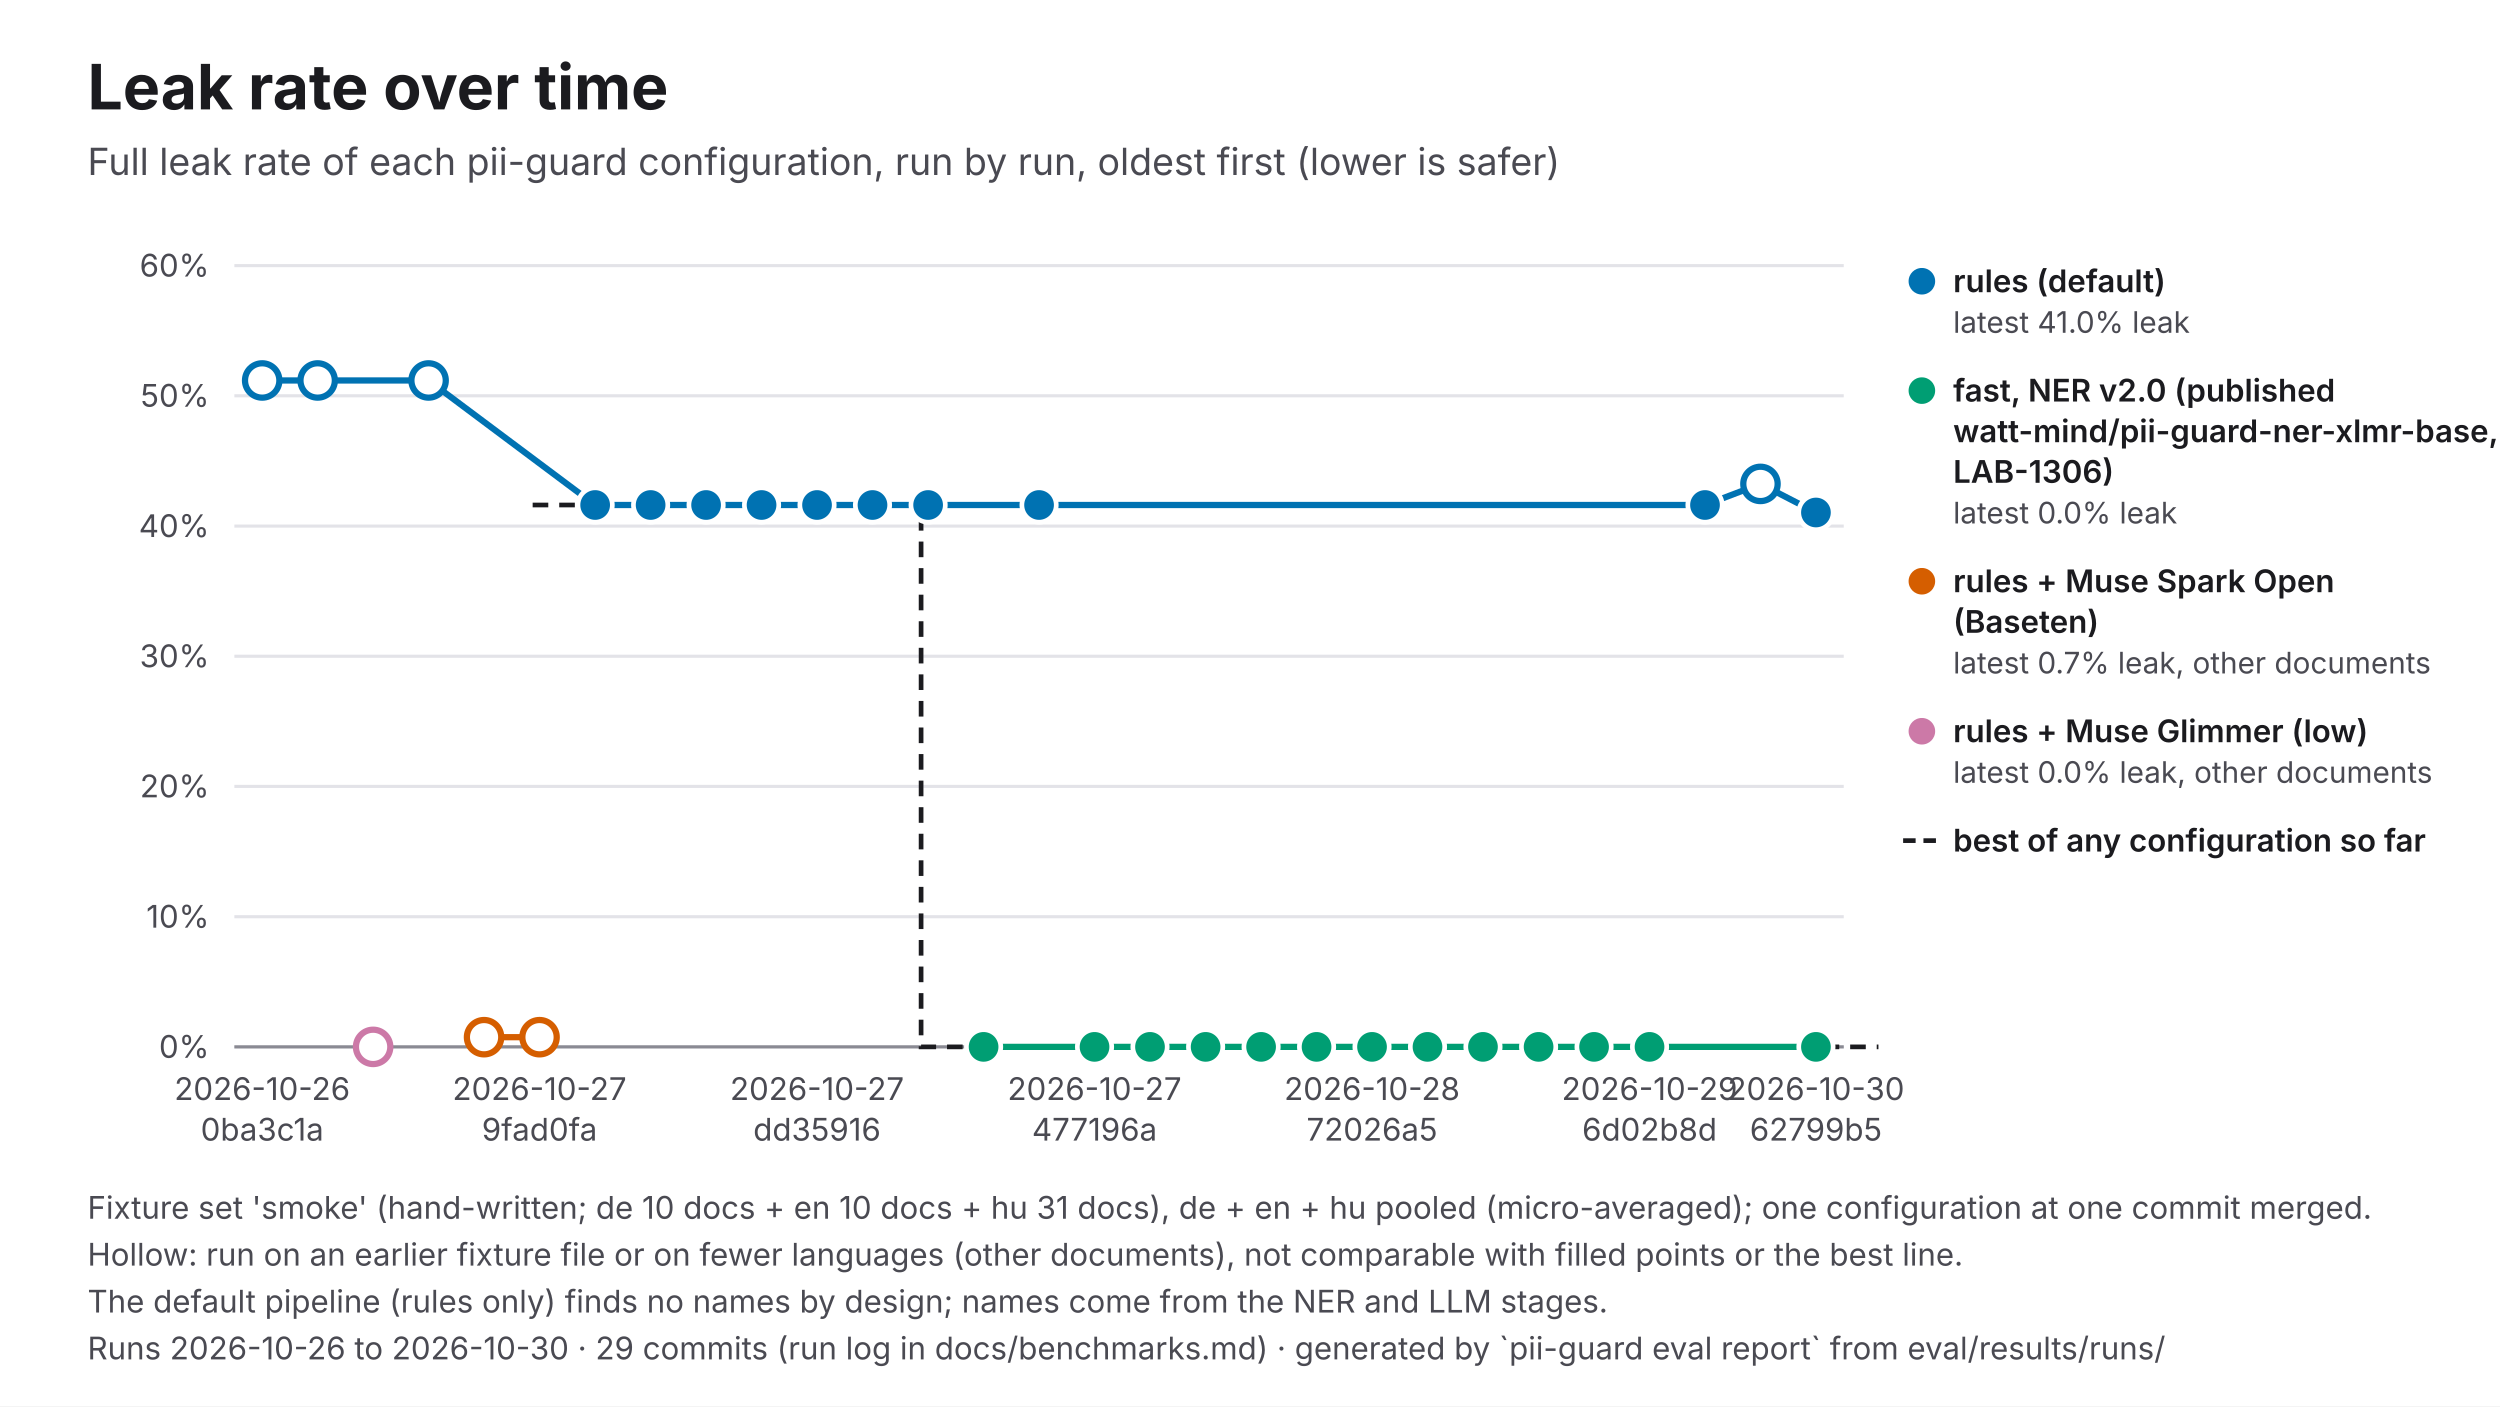
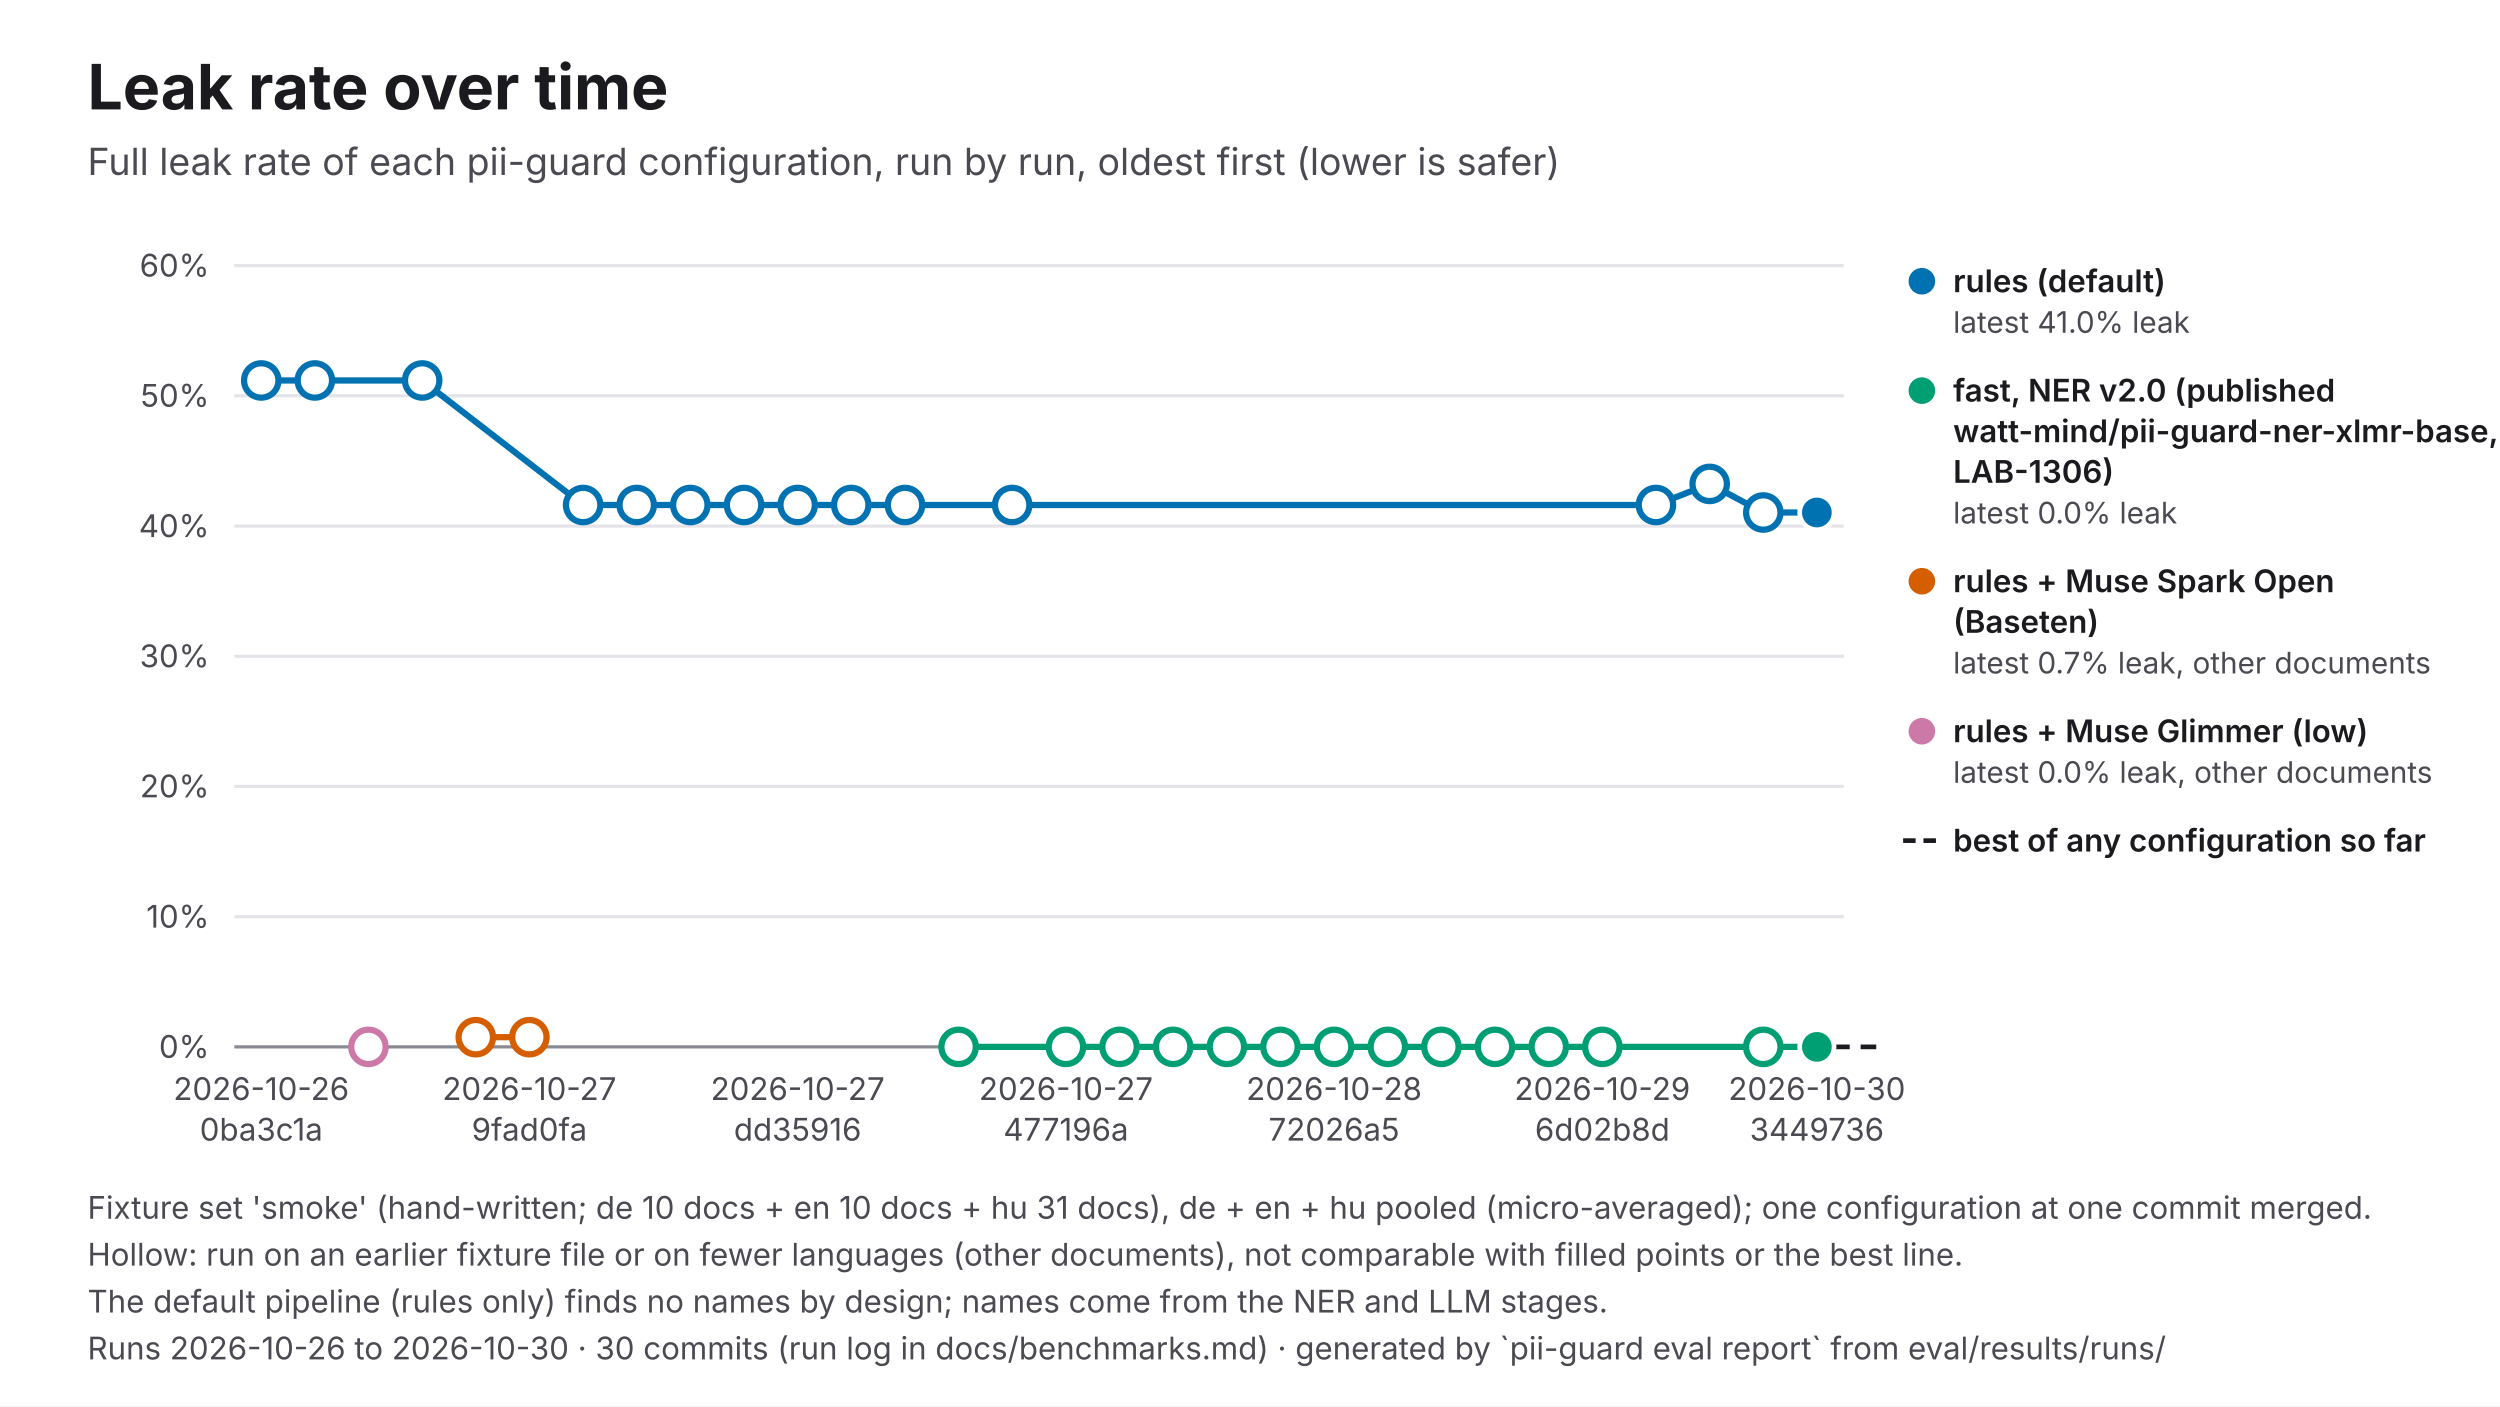
<svg xmlns="http://www.w3.org/2000/svg" viewBox="0 0 1600 900" width="1600" height="900" role="img" aria-labelledby="t d" font-family="Inter, 'Helvetica Neue', Helvetica, Arial, sans-serif">
  <rect width="1600" height="900" fill="#FFFFFF" />
  <text x="56" y="70" font-size="40" fill="#1B1B1F" font-weight="700">Leak rate over time</text>
  <text x="56" y="112" font-size="24" fill="#4A4A52">Full leak rate of each pii-guard configuration, run by run, oldest first (lower is safer)</text>
  <line x1="150" y1="670" x2="1180" y2="670" stroke="#E3E3E8" stroke-width="2" />
  <text x="134" y="677" font-size="20" fill="#4A4A52" text-anchor="end">0%</text>
  <line x1="150" y1="586.7" x2="1180" y2="586.7" stroke="#E3E3E8" stroke-width="2" />
  <text x="134" y="593.7" font-size="20" fill="#4A4A52" text-anchor="end">10%</text>
  <line x1="150" y1="503.3" x2="1180" y2="503.3" stroke="#E3E3E8" stroke-width="2" />
  <text x="134" y="510.3" font-size="20" fill="#4A4A52" text-anchor="end">20%</text>
  <line x1="150" y1="420" x2="1180" y2="420" stroke="#E3E3E8" stroke-width="2" />
  <text x="134" y="427" font-size="20" fill="#4A4A52" text-anchor="end">30%</text>
  <line x1="150" y1="336.7" x2="1180" y2="336.7" stroke="#E3E3E8" stroke-width="2" />
  <text x="134" y="343.7" font-size="20" fill="#4A4A52" text-anchor="end">40%</text>
  <line x1="150" y1="253.3" x2="1180" y2="253.3" stroke="#E3E3E8" stroke-width="2" />
  <text x="134" y="260.3" font-size="20" fill="#4A4A52" text-anchor="end">50%</text>
  <line x1="150" y1="170" x2="1180" y2="170" stroke="#E3E3E8" stroke-width="2" />
  <text x="134" y="177" font-size="20" fill="#4A4A52" text-anchor="end">60%</text>
-   <text x="167.8" y="704" font-size="20" fill="#4A4A52" text-anchor="middle">2026-10-26</text>
-   <text x="167.8" y="730" font-size="20" fill="#4A4A52" text-anchor="middle">0ba3c1a</text>
-   <text x="345.3" y="704" font-size="20" fill="#4A4A52" text-anchor="middle">2026-10-27</text>
-   <text x="345.3" y="730" font-size="20" fill="#4A4A52" text-anchor="middle">9fad0fa</text>
-   <text x="522.9" y="704" font-size="20" fill="#4A4A52" text-anchor="middle">2026-10-27</text>
-   <text x="522.9" y="730" font-size="20" fill="#4A4A52" text-anchor="middle">dd35916</text>
-   <text x="700.5" y="704" font-size="20" fill="#4A4A52" text-anchor="middle">2026-10-27</text>
-   <text x="700.5" y="730" font-size="20" fill="#4A4A52" text-anchor="middle">477196a</text>
-   <text x="878.1" y="704" font-size="20" fill="#4A4A52" text-anchor="middle">2026-10-28</text>
-   <text x="878.1" y="730" font-size="20" fill="#4A4A52" text-anchor="middle">72026a5</text>
-   <text x="1055.7" y="704" font-size="20" fill="#4A4A52" text-anchor="middle">2026-10-29</text>
-   <text x="1055.7" y="730" font-size="20" fill="#4A4A52" text-anchor="middle">6d02b8d</text>
-   <text x="1162.2" y="704" font-size="20" fill="#4A4A52" text-anchor="middle">2026-10-30</text>
-   <text x="1162.2" y="730" font-size="20" fill="#4A4A52" text-anchor="middle">62799b5</text>
+   <text x="167.2" y="704" font-size="20" fill="#4A4A52" text-anchor="middle">2026-10-26</text>
+   <text x="167.2" y="730" font-size="20" fill="#4A4A52" text-anchor="middle">0ba3c1a</text>
+   <text x="338.8" y="704" font-size="20" fill="#4A4A52" text-anchor="middle">2026-10-27</text>
+   <text x="338.8" y="730" font-size="20" fill="#4A4A52" text-anchor="middle">9fad0fa</text>
+   <text x="510.5" y="704" font-size="20" fill="#4A4A52" text-anchor="middle">2026-10-27</text>
+   <text x="510.5" y="730" font-size="20" fill="#4A4A52" text-anchor="middle">dd35916</text>
+   <text x="682.2" y="704" font-size="20" fill="#4A4A52" text-anchor="middle">2026-10-27</text>
+   <text x="682.2" y="730" font-size="20" fill="#4A4A52" text-anchor="middle">477196a</text>
+   <text x="853.8" y="704" font-size="20" fill="#4A4A52" text-anchor="middle">2026-10-28</text>
+   <text x="853.8" y="730" font-size="20" fill="#4A4A52" text-anchor="middle">72026a5</text>
+   <text x="1025.5" y="704" font-size="20" fill="#4A4A52" text-anchor="middle">2026-10-29</text>
+   <text x="1025.5" y="730" font-size="20" fill="#4A4A52" text-anchor="middle">6d02b8d</text>
+   <text x="1162.8" y="704" font-size="20" fill="#4A4A52" text-anchor="middle">2026-10-30</text>
+   <text x="1162.8" y="730" font-size="20" fill="#4A4A52" text-anchor="middle">3449736</text>
  <line x1="150" y1="670" x2="1180" y2="670" stroke="#8A8A93" stroke-width="2" />
-   <path d="M340.9,323.2H376.4V323.2H411.9V323.2H447.4V323.2H482.9V323.2H518.4V323.2H554V323.2H589.5V670H625V670H660.5V670H696V670H731.6V670H767.1V670H802.6V670H838.1V670H873.6V670H909.1V670H944.7V670H980.2V670H1015.7V670H1051.2V670H1086.7V670H1122.2V670H1202.2" fill="none" stroke="#1B1B1F" stroke-width="3" stroke-dasharray="10 7" />
-   <path d="M167.8,243.5L203.3,243.5L274.3,243.5L380.9,323.2L416.4,323.2L451.9,323.2L487.4,323.2L522.9,323.2L558.4,323.2L594,323.2L665,323.2L1091.2,323.2L1126.7,309.7L1162.2,328" fill="none" stroke="#0072B2" stroke-width="4" />
-   <circle cx="167.8" cy="243.5" r="11" fill="#FFFFFF" stroke="#0072B2" stroke-width="4" />
-   <circle cx="203.3" cy="243.5" r="11" fill="#FFFFFF" stroke="#0072B2" stroke-width="4" />
-   <circle cx="274.3" cy="243.5" r="11" fill="#FFFFFF" stroke="#0072B2" stroke-width="4" />
-   <circle cx="380.9" cy="323.2" r="11" fill="#0072B2" stroke="#FFFFFF" stroke-width="3" />
-   <circle cx="416.4" cy="323.2" r="11" fill="#0072B2" stroke="#FFFFFF" stroke-width="3" />
-   <circle cx="451.9" cy="323.2" r="11" fill="#0072B2" stroke="#FFFFFF" stroke-width="3" />
-   <circle cx="487.4" cy="323.2" r="11" fill="#0072B2" stroke="#FFFFFF" stroke-width="3" />
-   <circle cx="522.9" cy="323.2" r="11" fill="#0072B2" stroke="#FFFFFF" stroke-width="3" />
-   <circle cx="558.4" cy="323.2" r="11" fill="#0072B2" stroke="#FFFFFF" stroke-width="3" />
-   <circle cx="594" cy="323.2" r="11" fill="#0072B2" stroke="#FFFFFF" stroke-width="3" />
-   <circle cx="665" cy="323.2" r="11" fill="#0072B2" stroke="#FFFFFF" stroke-width="3" />
-   <circle cx="1091.2" cy="323.2" r="11" fill="#0072B2" stroke="#FFFFFF" stroke-width="3" />
-   <circle cx="1126.7" cy="309.7" r="11" fill="#FFFFFF" stroke="#0072B2" stroke-width="4" />
-   <circle cx="1162.2" cy="328" r="11" fill="#0072B2" stroke="#FFFFFF" stroke-width="3" />
-   <path d="M629.5,670L700.5,670L736,670L771.6,670L807.1,670L842.6,670L878.1,670L913.6,670L949.1,670L984.7,670L1020.2,670L1055.7,670L1162.2,670" fill="none" stroke="#009E73" stroke-width="4" />
-   <circle cx="629.5" cy="670" r="11" fill="#009E73" stroke="#FFFFFF" stroke-width="3" />
-   <circle cx="700.5" cy="670" r="11" fill="#009E73" stroke="#FFFFFF" stroke-width="3" />
-   <circle cx="736" cy="670" r="11" fill="#009E73" stroke="#FFFFFF" stroke-width="3" />
-   <circle cx="771.6" cy="670" r="11" fill="#009E73" stroke="#FFFFFF" stroke-width="3" />
-   <circle cx="807.1" cy="670" r="11" fill="#009E73" stroke="#FFFFFF" stroke-width="3" />
-   <circle cx="842.6" cy="670" r="11" fill="#009E73" stroke="#FFFFFF" stroke-width="3" />
-   <circle cx="878.1" cy="670" r="11" fill="#009E73" stroke="#FFFFFF" stroke-width="3" />
-   <circle cx="913.6" cy="670" r="11" fill="#009E73" stroke="#FFFFFF" stroke-width="3" />
-   <circle cx="949.1" cy="670" r="11" fill="#009E73" stroke="#FFFFFF" stroke-width="3" />
-   <circle cx="984.7" cy="670" r="11" fill="#009E73" stroke="#FFFFFF" stroke-width="3" />
-   <circle cx="1020.2" cy="670" r="11" fill="#009E73" stroke="#FFFFFF" stroke-width="3" />
-   <circle cx="1055.7" cy="670" r="11" fill="#009E73" stroke="#FFFFFF" stroke-width="3" />
-   <circle cx="1162.2" cy="670" r="11" fill="#009E73" stroke="#FFFFFF" stroke-width="3" />
-   <path d="M309.8,663.8L345.3,663.8" fill="none" stroke="#D55E00" stroke-width="4" />
-   <circle cx="309.8" cy="663.8" r="11" fill="#FFFFFF" stroke="#D55E00" stroke-width="4" />
-   <circle cx="345.3" cy="663.8" r="11" fill="#FFFFFF" stroke="#D55E00" stroke-width="4" />
-   <circle cx="238.8" cy="670" r="11" fill="#FFFFFF" stroke="#CC79A7" stroke-width="4" />
+   <path d="M1122.8,670H1202.8" fill="none" stroke="#1B1B1F" stroke-width="3" stroke-dasharray="10 7" />
+   <path d="M167.2,243.5L201.5,243.5L270.2,243.5L373.2,323.2L407.5,323.2L441.8,323.2L476.2,323.2L510.5,323.2L544.8,323.2L579.2,323.2L647.8,323.2L1059.8,323.2L1094.2,309.7L1128.5,328L1162.8,328" fill="none" stroke="#0072B2" stroke-width="4" />
+   <circle cx="167.2" cy="243.5" r="11" fill="#FFFFFF" stroke="#0072B2" stroke-width="4" />
+   <circle cx="201.5" cy="243.5" r="11" fill="#FFFFFF" stroke="#0072B2" stroke-width="4" />
+   <circle cx="270.2" cy="243.5" r="11" fill="#FFFFFF" stroke="#0072B2" stroke-width="4" />
+   <circle cx="373.2" cy="323.2" r="11" fill="#FFFFFF" stroke="#0072B2" stroke-width="4" />
+   <circle cx="407.5" cy="323.2" r="11" fill="#FFFFFF" stroke="#0072B2" stroke-width="4" />
+   <circle cx="441.8" cy="323.2" r="11" fill="#FFFFFF" stroke="#0072B2" stroke-width="4" />
+   <circle cx="476.2" cy="323.2" r="11" fill="#FFFFFF" stroke="#0072B2" stroke-width="4" />
+   <circle cx="510.5" cy="323.2" r="11" fill="#FFFFFF" stroke="#0072B2" stroke-width="4" />
+   <circle cx="544.8" cy="323.2" r="11" fill="#FFFFFF" stroke="#0072B2" stroke-width="4" />
+   <circle cx="579.2" cy="323.2" r="11" fill="#FFFFFF" stroke="#0072B2" stroke-width="4" />
+   <circle cx="647.8" cy="323.2" r="11" fill="#FFFFFF" stroke="#0072B2" stroke-width="4" />
+   <circle cx="1059.8" cy="323.2" r="11" fill="#FFFFFF" stroke="#0072B2" stroke-width="4" />
+   <circle cx="1094.2" cy="309.7" r="11" fill="#FFFFFF" stroke="#0072B2" stroke-width="4" />
+   <circle cx="1128.5" cy="328" r="11" fill="#FFFFFF" stroke="#0072B2" stroke-width="4" />
+   <circle cx="1162.8" cy="328" r="11" fill="#0072B2" stroke="#FFFFFF" stroke-width="3" />
+   <path d="M613.5,670L682.2,670L716.5,670L750.8,670L785.2,670L819.5,670L853.8,670L888.2,670L922.5,670L956.8,670L991.2,670L1025.5,670L1128.5,670L1162.8,670" fill="none" stroke="#009E73" stroke-width="4" />
+   <circle cx="613.5" cy="670" r="11" fill="#FFFFFF" stroke="#009E73" stroke-width="4" />
+   <circle cx="682.2" cy="670" r="11" fill="#FFFFFF" stroke="#009E73" stroke-width="4" />
+   <circle cx="716.5" cy="670" r="11" fill="#FFFFFF" stroke="#009E73" stroke-width="4" />
+   <circle cx="750.8" cy="670" r="11" fill="#FFFFFF" stroke="#009E73" stroke-width="4" />
+   <circle cx="785.2" cy="670" r="11" fill="#FFFFFF" stroke="#009E73" stroke-width="4" />
+   <circle cx="819.5" cy="670" r="11" fill="#FFFFFF" stroke="#009E73" stroke-width="4" />
+   <circle cx="853.8" cy="670" r="11" fill="#FFFFFF" stroke="#009E73" stroke-width="4" />
+   <circle cx="888.2" cy="670" r="11" fill="#FFFFFF" stroke="#009E73" stroke-width="4" />
+   <circle cx="922.5" cy="670" r="11" fill="#FFFFFF" stroke="#009E73" stroke-width="4" />
+   <circle cx="956.8" cy="670" r="11" fill="#FFFFFF" stroke="#009E73" stroke-width="4" />
+   <circle cx="991.2" cy="670" r="11" fill="#FFFFFF" stroke="#009E73" stroke-width="4" />
+   <circle cx="1025.5" cy="670" r="11" fill="#FFFFFF" stroke="#009E73" stroke-width="4" />
+   <circle cx="1128.5" cy="670" r="11" fill="#FFFFFF" stroke="#009E73" stroke-width="4" />
+   <circle cx="1162.8" cy="670" r="11" fill="#009E73" stroke="#FFFFFF" stroke-width="3" />
+   <path d="M304.5,663.8L338.8,663.8" fill="none" stroke="#D55E00" stroke-width="4" />
+   <circle cx="304.5" cy="663.8" r="11" fill="#FFFFFF" stroke="#D55E00" stroke-width="4" />
+   <circle cx="338.8" cy="663.8" r="11" fill="#FFFFFF" stroke="#D55E00" stroke-width="4" />
+   <circle cx="235.8" cy="670" r="11" fill="#FFFFFF" stroke="#CC79A7" stroke-width="4" />
  <circle cx="1230" cy="180" r="10" fill="#0072B2" stroke="#FFFFFF" stroke-width="3" />
  <text x="1250" y="187" font-size="20" fill="#1B1B1F" font-weight="600">rules (default)</text>
  <text x="1250" y="213" font-size="19" fill="#4A4A52">latest 41.0% leak</text>
  <circle cx="1230" cy="250" r="10" fill="#009E73" stroke="#FFFFFF" stroke-width="3" />
  <text x="1250" y="257" font-size="20" fill="#1B1B1F" font-weight="600">fast, NER v2.0 (published</text>
  <text x="1250" y="283" font-size="20" fill="#1B1B1F" font-weight="600">watt-mind/pii-guard-ner-xlmr-base,</text>
  <text x="1250" y="309" font-size="20" fill="#1B1B1F" font-weight="600">LAB-1306)</text>
  <text x="1250" y="335" font-size="19" fill="#4A4A52">latest 0.0% leak</text>
  <circle cx="1230" cy="372" r="10" fill="#D55E00" stroke="#FFFFFF" stroke-width="3" />
  <text x="1250" y="379" font-size="20" fill="#1B1B1F" font-weight="600">rules + Muse Spark Open</text>
  <text x="1250" y="405" font-size="20" fill="#1B1B1F" font-weight="600">(Baseten)</text>
  <text x="1250" y="431" font-size="19" fill="#4A4A52">latest 0.7% leak, other documents</text>
  <circle cx="1230" cy="468" r="10" fill="#CC79A7" stroke="#FFFFFF" stroke-width="3" />
  <text x="1250" y="475" font-size="20" fill="#1B1B1F" font-weight="600">rules + Muse Glimmer (low)</text>
  <text x="1250" y="501" font-size="19" fill="#4A4A52">latest 0.0% leak, other documents</text>
  <line x1="1218" y1="538" x2="1242" y2="538" stroke="#1B1B1F" stroke-width="3" stroke-dasharray="8 5" />
  <text x="1250" y="545" font-size="20" fill="#1B1B1F" font-weight="600">best of any configuration so far</text>
  <text x="56" y="780" font-size="20" fill="#4A4A52">Fixture set 'smoke' (hand-written; de 10 docs + en 10 docs + hu 31 docs), de + en + hu pooled (micro-averaged); one configuration at one commit merged.</text>
  <text x="56" y="810" font-size="20" fill="#4A4A52">Hollow: run on an earlier fixture file or on fewer languages (other documents), not comparable with filled points or the best line.</text>
  <text x="56" y="840" font-size="20" fill="#4A4A52">The default pipeline (rules only) finds no names by design; names come from the NER and LLM stages.</text>
-   <text x="56" y="870" font-size="20" fill="#4A4A52">Runs 2026-10-26 to 2026-10-30 · 29 commits (run log in docs/benchmarks.md) · generated by `pii-guard eval report` from eval/results/runs/</text>
+   <text x="56" y="870" font-size="20" fill="#4A4A52">Runs 2026-10-26 to 2026-10-30 · 30 commits (run log in docs/benchmarks.md) · generated by `pii-guard eval report` from eval/results/runs/</text>
</svg>
